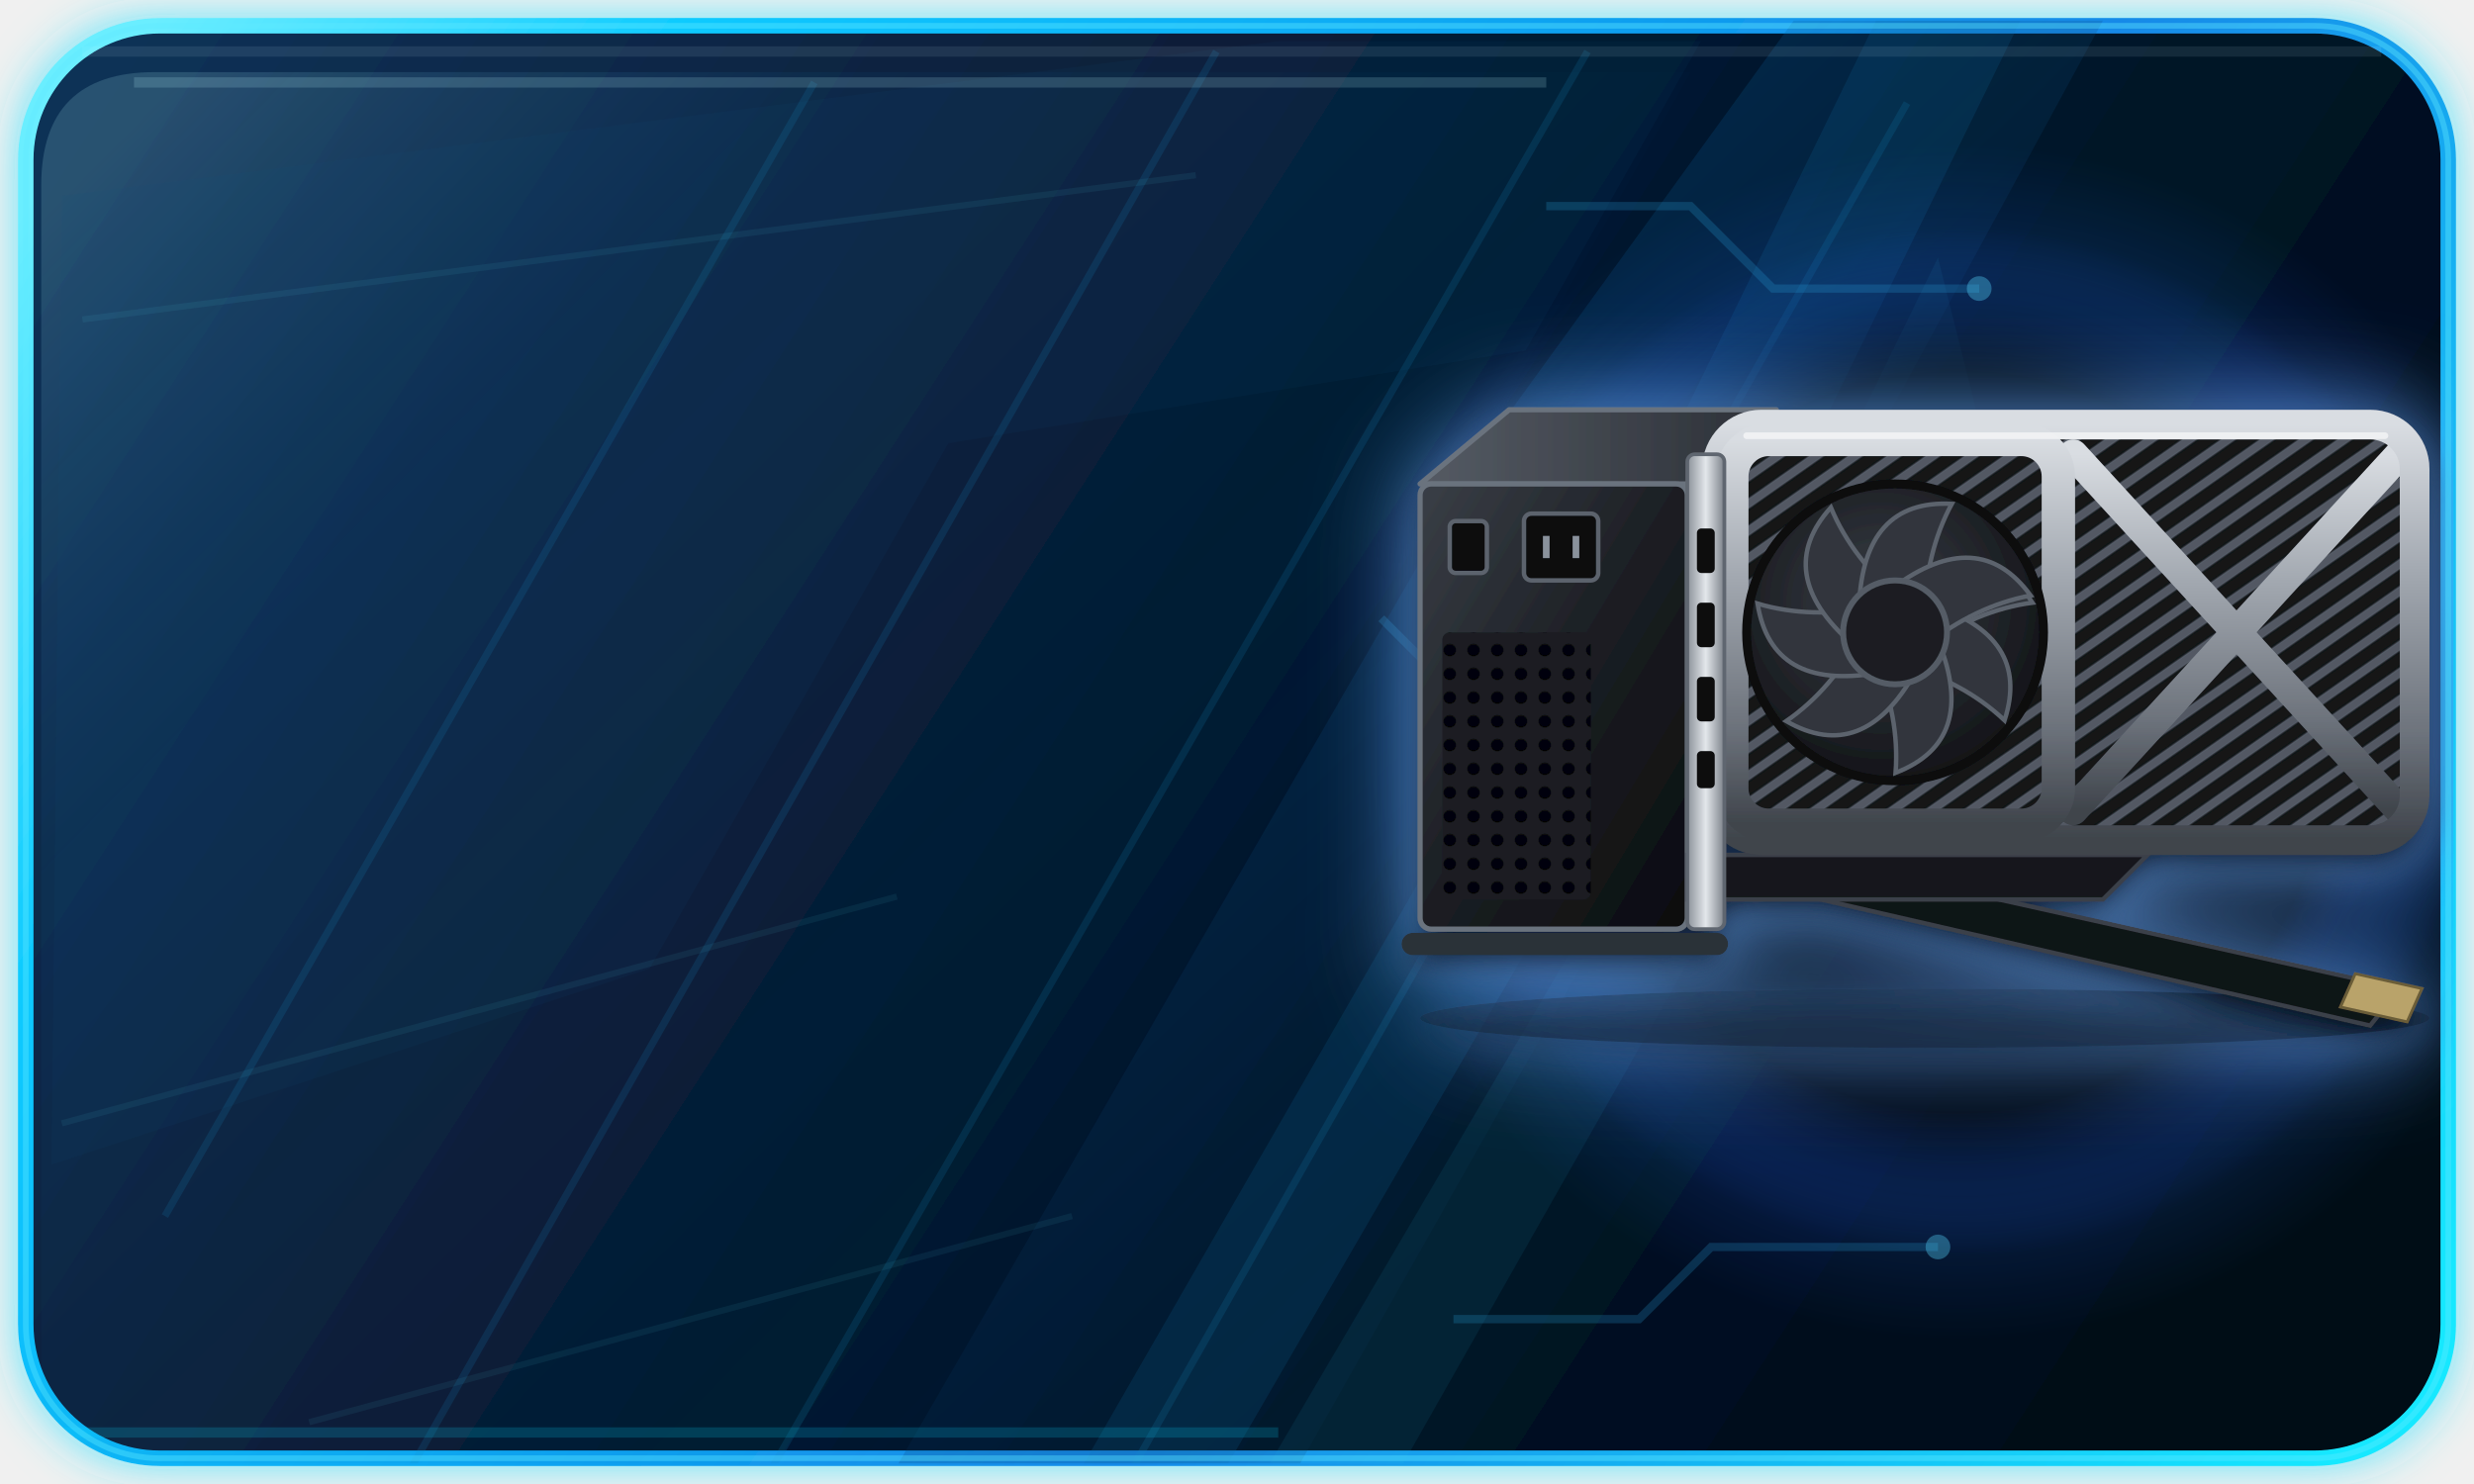
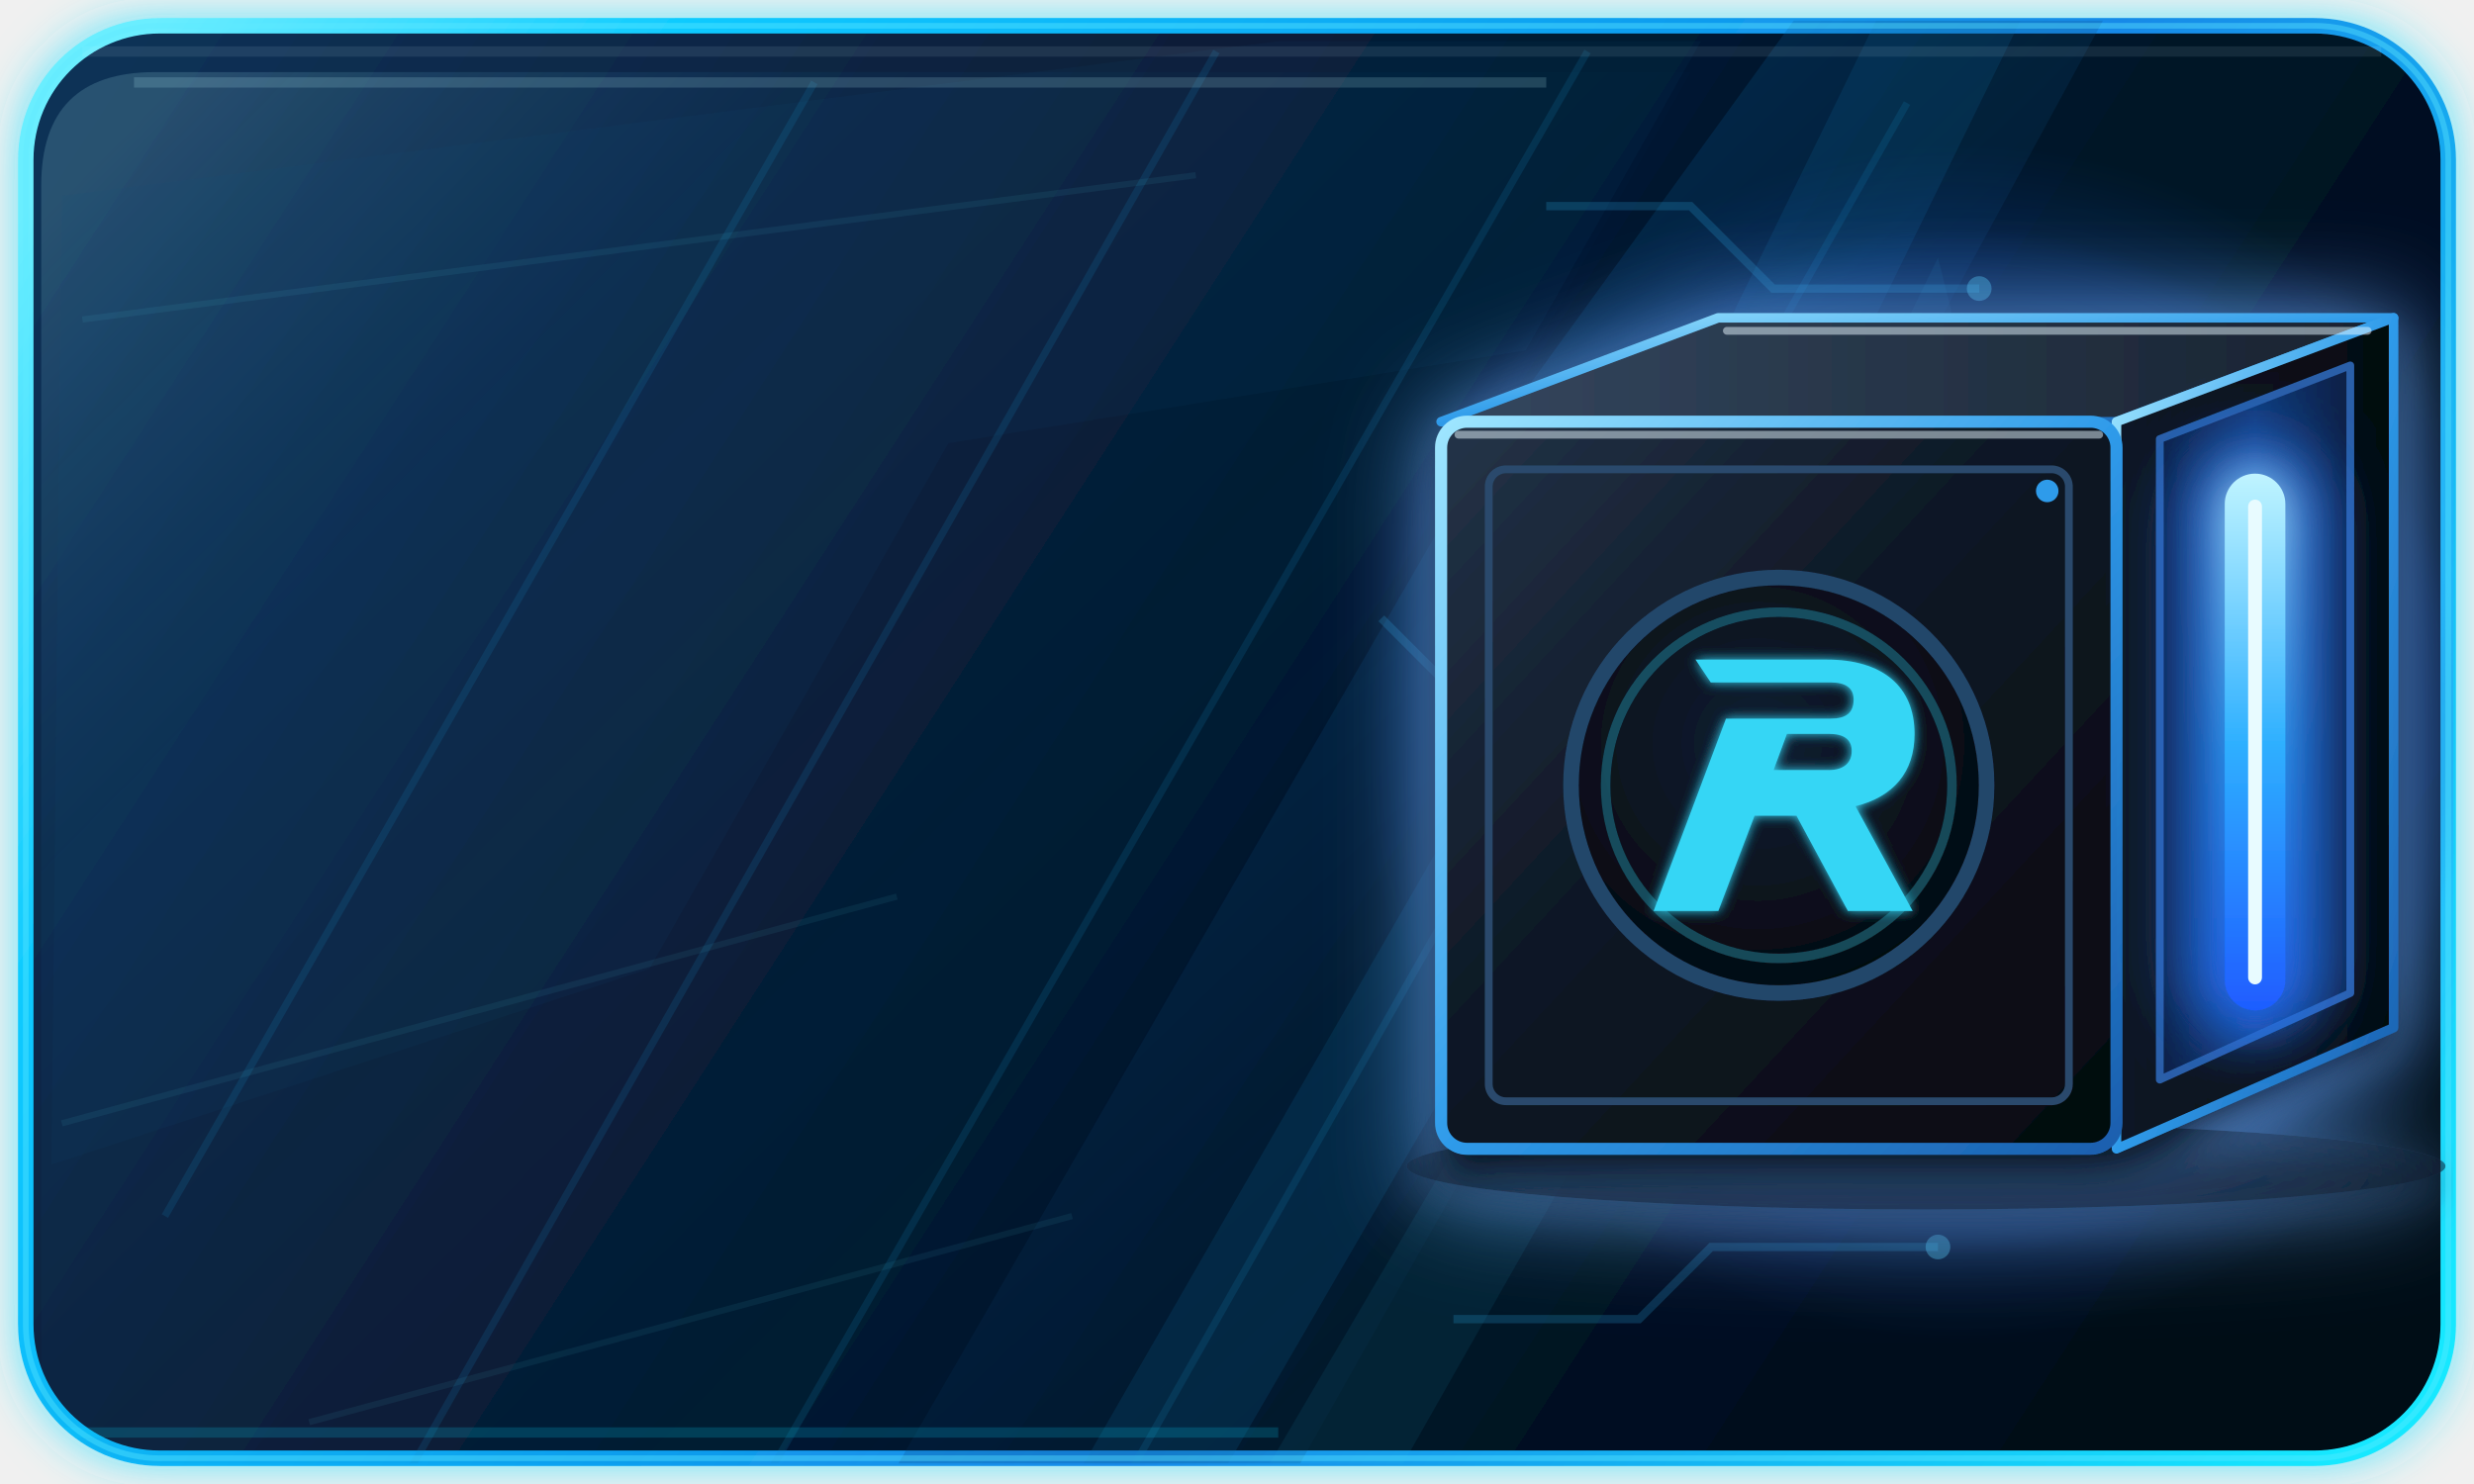
<svg xmlns="http://www.w3.org/2000/svg" viewBox="0 0 240 144" role="img" aria-label="Static eGPU tile artwork">
  <defs>
    <linearGradient id="surface" x1="12" y1="5" x2="224" y2="142" gradientUnits="userSpaceOnUse">
      <stop stop-color="#0b3156" />
      <stop offset=".34" stop-color="#071f39" />
      <stop offset=".7" stop-color="#041326" />
      <stop offset="1" stop-color="#010813" />
    </linearGradient>
    <linearGradient id="rim" x1="16" y1="0" x2="225" y2="144" gradientUnits="userSpaceOnUse">
      <stop stop-color="#6beeff" />
      <stop offset=".18" stop-color="#08c8ff" />
      <stop offset=".62" stop-color="#1589e8" />
      <stop offset="1" stop-color="#18e8ff" />
    </linearGradient>
    <linearGradient id="glass" x1="18" y1="7" x2="132" y2="119" gradientUnits="userSpaceOnUse">
      <stop stop-color="#b7f8ff" stop-opacity=".16" />
      <stop offset=".28" stop-color="#0f89cf" stop-opacity=".06" />
      <stop offset="1" stop-color="#020b19" stop-opacity="0" />
    </linearGradient>
    <linearGradient id="panel" x1="113" y1="15" x2="229" y2="136" gradientUnits="userSpaceOnUse">
      <stop stop-color="#0b80c6" stop-opacity=".26" />
      <stop offset=".44" stop-color="#08345e" stop-opacity=".18" />
      <stop offset="1" stop-color="#03101f" stop-opacity=".02" />
    </linearGradient>
    <linearGradient id="accent" x1="0" y1="0" x2="1" y2="1">
      <stop stop-color="#e9feff" />
      <stop offset=".22" stop-color="#62f1ff" />
      <stop offset=".62" stop-color="#08aeea" />
      <stop offset="1" stop-color="#07519f" />
    </linearGradient>
    <linearGradient id="metal" x1="0" y1="0" x2="1" y2="1">
      <stop stop-color="#f5fdff" />
      <stop offset=".2" stop-color="#9bd8ef" />
      <stop offset=".55" stop-color="#31658a" />
      <stop offset="1" stop-color="#071627" />
    </linearGradient>
    <linearGradient id="green" x1="0" y1="0" x2="1" y2="1">
      <stop stop-color="#caffee" />
      <stop offset=".28" stop-color="#39f5b0" />
      <stop offset="1" stop-color="#00765c" />
    </linearGradient>
    <linearGradient id="danger" x1="0" y1="0" x2="1" y2="1">
      <stop stop-color="#fff4ed" />
      <stop offset=".22" stop-color="#ff725f" />
      <stop offset=".72" stop-color="#e31c35" />
      <stop offset="1" stop-color="#6e0718" />
    </linearGradient>
    <linearGradient id="gold" x1="0" y1="0" x2="1" y2="1">
      <stop stop-color="#fffbd1" />
      <stop offset=".3" stop-color="#ffe52e" />
      <stop offset="1" stop-color="#e87b00" />
    </linearGradient>
    <radialGradient id="orb">
      <stop stop-color="#286cff" stop-opacity=".28" />
      <stop offset=".55" stop-color="#286cff" stop-opacity=".09" />
      <stop offset="1" stop-color="#286cff" stop-opacity="0" />
    </radialGradient>
    <filter id="outerGlow" x="-30%" y="-50%" width="160%" height="200%">
      <feGaussianBlur stdDeviation="2.3" result="b" />
      <feColorMatrix in="b" values="0 0 0 0 .02 0 0 0 0 .75 0 0 0 0 1 0 0 0 .72 0" result="c" />
      <feMerge>
        <feMergeNode in="c" />
        <feMergeNode in="SourceGraphic" />
      </feMerge>
    </filter>
    <filter id="glow" x="-80%" y="-80%" width="260%" height="260%">
      <feGaussianBlur stdDeviation="3" result="b" />
      <feMerge>
        <feMergeNode in="b" />
        <feMergeNode in="SourceGraphic" />
      </feMerge>
    </filter>
    <filter id="shadow" x="-80%" y="-80%" width="260%" height="260%">
      <feDropShadow dx="0" dy="2" stdDeviation="2" flood-color="#000711" flood-opacity=".95" />
    </filter>
    <radialGradient id="halo" cx="190" cy="72" r="58" gradientUnits="userSpaceOnUse">
      <stop stop-color="#01050d" stop-opacity=".92" />
      <stop offset=".62" stop-color="#020a17" stop-opacity=".7" />
      <stop offset=".86" stop-color="#286cff" stop-opacity=".1" />
      <stop offset="1" stop-color="#286cff" stop-opacity="0" />
    </radialGradient>
    <filter id="bloom" x="-40%" y="-40%" width="180%" height="180%">
      <feGaussianBlur in="SourceAlpha" stdDeviation="4.5" result="b" />
      <feColorMatrix in="b" values="0 0 0 0 0.157 0 0 0 0 0.424 0 0 0 0 1.000 0 0 0 .75 0" result="c" />
      <feMerge>
        <feMergeNode in="c" />
        <feMergeNode in="SourceGraphic" />
      </feMerge>
    </filter>
-     <linearGradient id="gpShroud" x1="0" y1="0" x2="0" y2="1">
-       <stop stop-color="#d9dde2" />
-       <stop offset=".35" stop-color="#a3a9b1" />
-       <stop offset=".75" stop-color="#6c727b" />
-       <stop offset="1" stop-color="#3f444b" />
+     <linearGradient id="egFront" x1="0" y1="0" x2="1" y2="1">
+       <stop stop-color="#243449" />
+       <stop offset=".4" stop-color="#101a28" />
+       <stop offset="1" stop-color="#05080e" />
    </linearGradient>
-     <linearGradient id="gpBox" x1="0" y1="0" x2="1" y2="1">
-       <stop stop-color="#3a3f47" />
-       <stop offset=".5" stop-color="#1b1e23" />
-       <stop offset="1" stop-color="#0b0c0f" />
+     <linearGradient id="egTop" x1="0" y1="0" x2="1" y2="0">
+       <stop stop-color="#34475f" />
+       <stop offset="1" stop-color="#18222f" />
    </linearGradient>
-     <linearGradient id="gpBoxTop" x1="0" y1="0" x2="1" y2="0">
-       <stop stop-color="#555b64" />
-       <stop offset="1" stop-color="#2b2f36" />
+     <linearGradient id="egSide" x1="0" y1="0" x2="1" y2="0">
+       <stop stop-color="#0e1826" />
+       <stop offset="1" stop-color="#05090f" />
    </linearGradient>
-     <radialGradient id="gpFan" cx=".45" cy=".4" r=".7">
-       <stop stop-color="#3a3f47" />
-       <stop offset="1" stop-color="#0c0d10" />
+     <linearGradient id="egEdge" x1="0" y1="0" x2="1" y2="1">
+       <stop stop-color="#9fe6ff" />
+       <stop offset=".5" stop-color="#2f9bea" />
+       <stop offset="1" stop-color="#1b5fae" />
+     </linearGradient>
+     <linearGradient id="egBar" x1="0" y1="0" x2="0" y2="1">
+       <stop stop-color="#bff4ff" />
+       <stop offset=".5" stop-color="#2fb0ff" />
+       <stop offset="1" stop-color="#1f5dff" />
+     </linearGradient>
+     <radialGradient id="egBadge" cx=".45" cy=".4" r=".7">
+       <stop stop-color="#0f1f33" />
+       <stop offset="1" stop-color="#03060b" />
    </radialGradient>
-     <linearGradient id="gpBracket" x1="0" y1="0" x2="1" y2="0">
-       <stop stop-color="#8b9199" />
-       <stop offset=".5" stop-color="#e3e7eb" />
-       <stop offset="1" stop-color="#7b8189" />
+     <linearGradient id="egBay" x1="0" y1="0" x2="1" y2="0">
+       <stop stop-color="#0a1f44" />
+       <stop offset=".5" stop-color="#123a7a" />
+       <stop offset="1" stop-color="#0a1f44" />
    </linearGradient>
-     <pattern id="gpFins" width="3" height="3" patternUnits="userSpaceOnUse" patternTransform="rotate(-35)">
-       <rect width="3" height="3" fill="#121418" />
-       <path d="M0 1.5H3" stroke="#525964" stroke-width="1.2" />
-     </pattern>
-     <pattern id="gpVent" width="3.2" height="3.2" patternUnits="userSpaceOnUse">
-       <rect width="3.2" height="3.2" fill="#1b1e23" />
-       <circle cx="1.6" cy="1.6" r=".85" fill="#050607" />
-     </pattern>
+     <filter id="egBlur" x="-100%" y="-50%" width="300%" height="200%">
+       <feGaussianBlur stdDeviation="3.5" />
+     </filter>
    <clipPath id="clip">
      <rect x="2" y="2" width="236" height="140" rx="13" />
    </clipPath>
  </defs>
  <g filter="url(#outerGlow)">
    <rect x="2.5" y="2.5" width="235" height="139" rx="13" fill="url(#surface)" stroke="url(#rim)" stroke-width="1.5" />
  </g>
  <g clip-path="url(#clip)">
    <path d="M10 7H164L129 69 86 144H4V18Q4 7 15 7Z" fill="url(#glass)" />
    <path d="M6 19 124 4h41l-17 30L92 43 63 94 5 113Z" fill="#0b4f7d" opacity=".09" />
    <path d="M86 144 145 42 174 2h30l-31 57-48 85Z" fill="url(#panel)" />
    <path d="m104 144 57-99 21-43h14l-24 49-54 93Z" fill="#0e75ad" opacity=".16" />
    <path d="m122 144 47-80 19-39 4 16-15 29-42 74Z" fill="#21b9e7" opacity=".08" />
    <path d="M16 118 79 8M39 144 118 5M74 144l80-139M109 144 185 10" fill="none" stroke="#178ec2" stroke-opacity=".16" stroke-width=".7" />
    <path d="M8 31 116 17M6 109l81-22M30 138l74-20" fill="none" stroke="#5ae9ff" stroke-opacity=".07" stroke-width=".6" />
    <path d="M13 8h137" stroke="#c1fbff" stroke-opacity=".17" />
    <circle cx="190" cy="72" r="58" fill="url(#halo)" />
    <path d="M150 20h14l8 8h20M141 128h18l7-7h22M226 40v18l-6 6M134 60l9 9v16" fill="none" stroke="#2aa9e6" stroke-opacity=".22" stroke-width=".8" />
    <g fill="#57d8ff" fill-opacity=".35">
      <circle cx="192" cy="28" r="1.2" />
      <circle cx="188" cy="121" r="1.2" />
      <circle cx="220" cy="64" r="1.2" />
      <circle cx="143" cy="85" r="1.2" />
    </g>
    <g filter="url(#bloom)">
-       <g transform="translate(186 70) scale(.72) translate(-71 -56)">
+       <g transform="translate(186 72) scale(.84) translate(-63 -57)">
        <g filter="url(#shadow)">
-           <ellipse cx="72" cy="96" rx="68" ry="4" fill="#000" fill-opacity=".5" />
-           <path d="M58 80L132 97L136 92L64 76Z" fill="#101216" stroke="#3a4048" stroke-width=".6" />
-           <path d="M128 94.5L137 96.5L139 92L130 90Z" fill="#b9a36a" stroke="#6b5d38" stroke-width=".4" />
-           <path d="M4 24L16 14H52L40 24Z" fill="url(#gpBoxTop)" stroke="#6b737e" stroke-width=".7" stroke-linejoin="round" />
-           <rect x="4" y="24" width="36" height="60" rx="1.5" fill="url(#gpBox)" stroke="#6b737e" stroke-width=".7" />
-           <rect x="7" y="44" width="20" height="36" rx="1" fill="url(#gpVent)" />
-           <rect x="18" y="28" width="10" height="9" rx="1" fill="#0a0b0d" stroke="#5c636d" stroke-width=".6" />
-           <path d="M21 31v3M25 31v3" stroke="#8a929c" stroke-width=".9" />
-           <rect x="8" y="29" width="5" height="7" rx=".8" fill="#0a0b0d" stroke="#5c636d" stroke-width=".6" />
-           <path d="M3 86H44" stroke="#2b3037" stroke-width="3" stroke-linecap="round" />
-           <path d="M40 74H102L96 80H40Z" fill="#15181c" stroke="#3b4048" stroke-width=".6" />
-           <rect x="44" y="16" width="94" height="56" rx="6" fill="url(#gpFins)" />
-           <path d="M92 20L136 68M92 68L136 20" stroke="url(#gpShroud)" stroke-width="4" stroke-linecap="round" />
-           <rect x="44" y="16" width="94" height="56" rx="6" fill="none" stroke="url(#gpShroud)" stroke-width="4" />
-           <rect x="46" y="18" width="44" height="52" rx="5" fill="none" stroke="url(#gpShroud)" stroke-width="4.5" />
-           <path d="M48 17.5H134" stroke="#fff" stroke-opacity=".6" stroke-width=".9" stroke-linecap="round" />
-           <circle cx="68" cy="44" r="20" fill="url(#gpFan)" stroke="#0a0b0d" stroke-width="1.2" />
-           <path d="M0 -6Q12 -14 18.5 -4Q11 -3 4 2Z" transform="translate(68 44) rotate(0)" fill="#30353d" stroke="#5c636d" stroke-width=".6" />
-           <path d="M0 -6Q12 -14 18.5 -4Q11 -3 4 2Z" transform="translate(68 44) rotate(51)" fill="#30353d" stroke="#5c636d" stroke-width=".6" />
-           <path d="M0 -6Q12 -14 18.5 -4Q11 -3 4 2Z" transform="translate(68 44) rotate(102)" fill="#30353d" stroke="#5c636d" stroke-width=".6" />
-           <path d="M0 -6Q12 -14 18.5 -4Q11 -3 4 2Z" transform="translate(68 44) rotate(153)" fill="#30353d" stroke="#5c636d" stroke-width=".6" />
-           <path d="M0 -6Q12 -14 18.5 -4Q11 -3 4 2Z" transform="translate(68 44) rotate(204)" fill="#30353d" stroke="#5c636d" stroke-width=".6" />
-           <path d="M0 -6Q12 -14 18.5 -4Q11 -3 4 2Z" transform="translate(68 44) rotate(255)" fill="#30353d" stroke="#5c636d" stroke-width=".6" />
-           <path d="M0 -6Q12 -14 18.5 -4Q11 -3 4 2Z" transform="translate(68 44) rotate(306)" fill="#30353d" stroke="#5c636d" stroke-width=".6" />
-           <path d="M0 -6Q12 -14 18.5 -4Q11 -3 4 2Z" transform="translate(68 44) rotate(357)" fill="#30353d" stroke="#5c636d" stroke-width=".6" />
-           <circle cx="68" cy="44" r="7" fill="#1c1f24" stroke="#555c66" stroke-width=".8" />
-           <rect x="40" y="20" width="5" height="64" rx="1" fill="url(#gpBracket)" stroke="#5f666f" stroke-width=".5" />
-           <g fill="#0a0b0d">
-             <rect x="41.3" y="30" width="2.4" height="6" rx=".6" />
-             <rect x="41.3" y="40" width="2.4" height="6" rx=".6" />
-             <rect x="41.3" y="50" width="2.4" height="6" rx=".6" />
-             <rect x="41.3" y="60" width="2.4" height="5" rx=".6" />
-           </g>
+           <ellipse cx="64" cy="106" rx="60" ry="5" fill="#000" fill-opacity=".55" />
+           <path d="M8 20L40 8H118L86 20Z" fill="url(#egTop)" stroke="url(#egEdge)" stroke-width="1.1" stroke-linejoin="round" />
+           <path d="M86 20L118 8V90L86 104Z" fill="url(#egSide)" stroke="url(#egEdge)" stroke-width="1.1" stroke-linejoin="round" />
+           <rect x="8" y="20" width="78" height="84" rx="3" fill="url(#egFront)" stroke="url(#egEdge)" stroke-width="1.4" />
+           <rect x="13.5" y="25.5" width="67" height="73" rx="2" fill="none" stroke="#2a4a6c" stroke-width=".9" />
+           <path d="M10 21.5H84M41 9.5H115" stroke="#e6f8ff" stroke-opacity=".5" stroke-width=".9" stroke-linecap="round" />
+           <circle cx="78" cy="28" r="1.3" fill="#2f9bea" />
+           <circle cx="47" cy="62" r="24" fill="url(#egBadge)" stroke="#23466b" stroke-width="1.8" />
+           <circle cx="47" cy="62" r="20" fill="none" stroke="#35d6f5" stroke-opacity=".3" stroke-width="1.1" />
+           <path d="M75 62h69c29 0 46 14 46 39 0 20-11 33-31 38l30 55h-34l-27-50h-22l-19 50H53l38-101h55c8 0 12-3 12-10 0-6-4-9-12-9H83L75 62Zm41 58h29c8 0 12-4 12-10s-4-9-12-9h-22l-7 19Z" transform="translate(47.5 62) scale(.22) translate(-121 -128)" fill="#35d6f5" filter="url(#glow)" />
+           <path d="M91 22L113 13.5V86L91 96Z" fill="url(#egBay)" stroke="#2a5ea8" stroke-width=".9" stroke-linejoin="round" />
+           <rect x="93" y="22" width="18" height="70" rx="9" fill="#2f7dff" fill-opacity=".6" filter="url(#egBlur)" />
+           <rect x="98.5" y="26" width="7" height="62" rx="3.5" fill="url(#egBar)" filter="url(#glow)" />
+           <rect x="101.2" y="29" width="1.6" height="56" rx=".8" fill="#e8fbff" />
        </g>
      </g>
    </g>
    <path d="M5 139h119" stroke="#0ad8ff" stroke-opacity=".18" />
    <path d="M8 5h223" stroke="#d9fdff" stroke-opacity=".09" />
  </g>
  <rect x="2.5" y="2.5" width="235" height="139" rx="13" fill="none" stroke="#60eaff" stroke-opacity=".38" stroke-width=".55" />
</svg>
